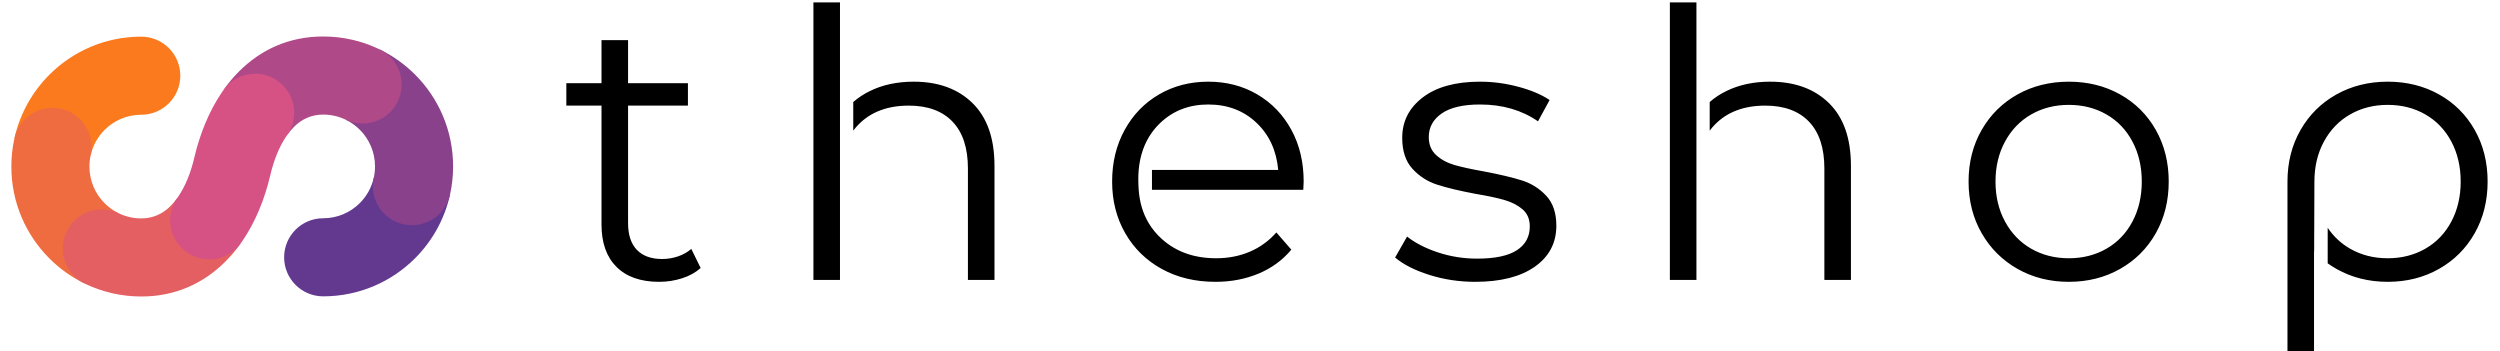
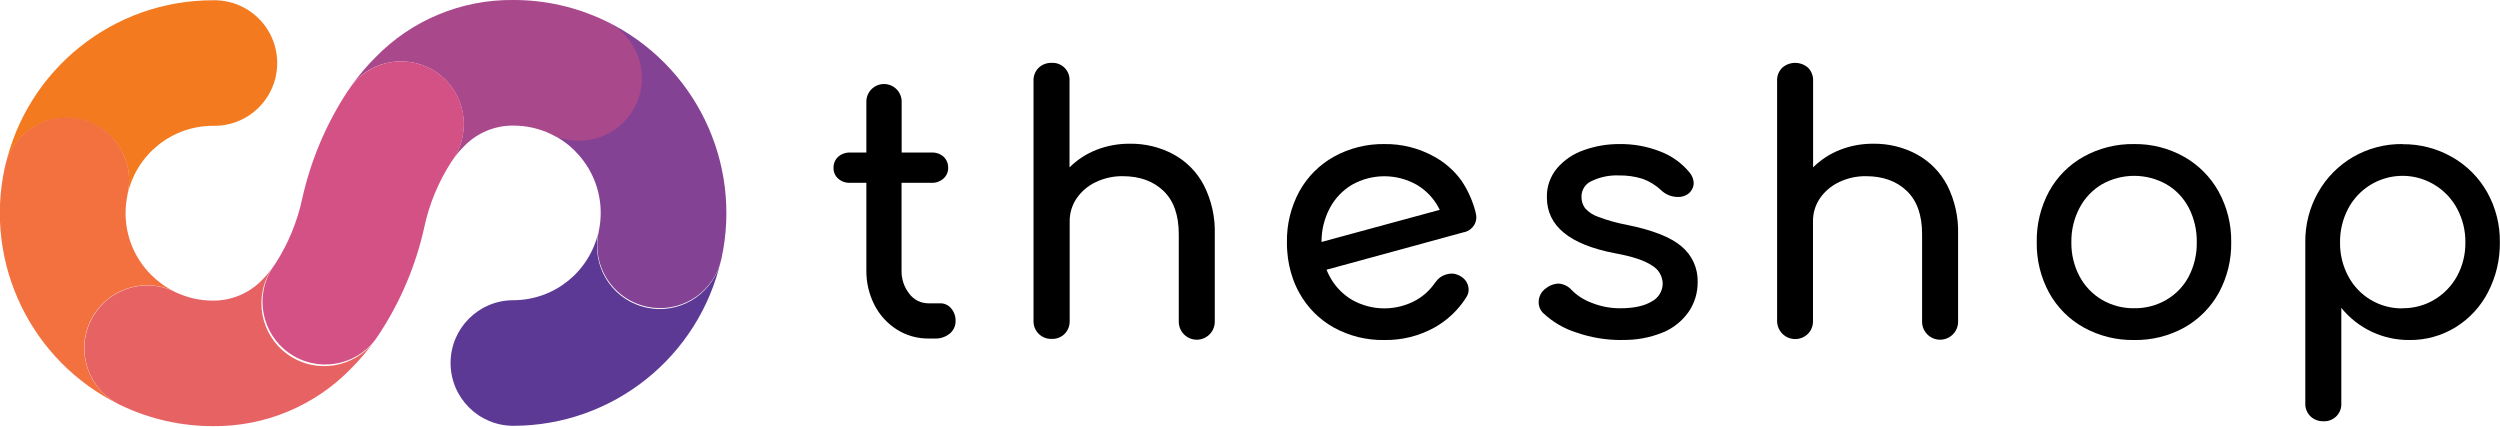
- <svg xmlns="http://www.w3.org/2000/svg" xml:space="preserve" width="8.417in" height="1.181in" version="1.1" style="shape-rendering:geometricPrecision; text-rendering:geometricPrecision; image-rendering:optimizeQuality; fill-rule:evenodd; clip-rule:evenodd" viewBox="0 0 8416.66 1180.55">
-   <defs>
-     <style type="text/css">
-    
-     .str3 {stroke:#633990;stroke-width:6.94;stroke-miterlimit:2.613}
-     .str4 {stroke:#89418C;stroke-width:6.94;stroke-miterlimit:2.613}
-     .str5 {stroke:#B04988;stroke-width:6.94;stroke-miterlimit:2.613}
-     .str6 {stroke:#D65184;stroke-width:6.94;stroke-miterlimit:2.613}
-     .str2 {stroke:#E35F62;stroke-width:6.94;stroke-miterlimit:2.613}
-     .str1 {stroke:#EF6C40;stroke-width:6.94;stroke-miterlimit:2.613}
-     .str0 {stroke:#FC7A1E;stroke-width:6.94;stroke-miterlimit:2.613}
-     .fil7 {fill:black}
-     .fil3 {fill:#633990}
-     .fil4 {fill:#89418C}
-     .fil5 {fill:#B04988}
-     .fil6 {fill:#D65184}
-     .fil2 {fill:#E35F62}
-     .fil1 {fill:#EF6C40}
-     .fil0 {fill:#FC7A1E}
-    
-   </style>
-   </defs>
-   <g id="Layer_x0020_1">
-     <g id="_2420909239168">
-       <path class="fil0 str0" d="M475.6 382.61c70.68,0 127.98,-57.3 127.98,-127.98 0,-70.68 -57.3,-127.98 -127.98,-127.98 -119.81,0 -228.3,48.57 -306.83,127.11 -57.08,57.08 -98.33,129.98 -116.61,211.55 13.1,-56.76 63.96,-99.07 124.7,-99.07 19.03,0 37.09,4.15 53.33,11.61 44.05,20.22 74.65,64.72 74.65,116.37 0,9.38 -1.01,18.52 -2.92,27.32 7.49,-33.48 24.41,-63.39 47.82,-86.81 32.2,-32.2 76.7,-52.12 125.86,-52.12z" />
-       <path class="fil1 str1" d="M349.74 686.45c-32.2,-32.2 -52.12,-76.7 -52.12,-125.86 0,-13.08 1.41,-25.83 4.08,-38.1 0,-0.02 0.01,-0.05 0.02,-0.07 0.06,-0.3 0.13,-0.59 0.2,-0.89 0,-0.02 0,-0.04 0.01,-0.06 1.9,-8.79 2.91,-17.91 2.91,-27.27 0,-51.65 -30.59,-96.15 -74.65,-116.37 -16.24,-7.45 -34.3,-11.61 -53.33,-11.61 -60.7,0 -111.53,42.26 -124.68,98.96 -0.01,0.04 -0.02,0.07 -0.02,0.11 -0.17,0.75 -0.33,1.5 -0.5,2.26 -6.55,29.97 -10,61.09 -10,93.03 0,119.81 48.57,228.3 127.11,306.83 33.89,33.9 73.37,62.21 116.93,83.45 -41.96,-21 -70.78,-64.39 -70.78,-114.51 0,-29.56 10.02,-56.77 26.85,-78.44 23.41,-30.15 60,-49.54 101.13,-49.54 19.48,0 37.94,4.35 54.46,12.13 -17.74,-8.69 -33.81,-20.24 -47.63,-34.06z" />
-       <path class="fil2 str2" d="M576.14 696.24c-26.1,26.1 -59.48,42.33 -100.54,42.33 -27.28,0 -53.13,-6.13 -76.24,-17.1 -0.67,-0.32 -1.33,-0.64 -2,-0.96 -16.52,-7.78 -34.98,-12.13 -54.46,-12.13 -41.13,0 -77.72,19.4 -101.13,49.54 -16.83,21.67 -26.85,48.88 -26.85,78.44 0,50.14 28.84,93.55 70.83,114.54 1.09,0.53 2.19,1.06 3.28,1.58 0.03,0.02 0.06,0.02 0.08,0.04 56.5,26.94 119.74,42.02 186.49,42.02 115.8,0 209.15,-44.96 281.51,-117.31 17.72,-17.72 34.01,-37.07 48.87,-57.75 -23.41,30.29 -60.09,49.8 -101.33,49.8 -36.41,0 -69.28,-15.21 -92.58,-39.62 -21.93,-22.97 -35.4,-54.09 -35.4,-88.36 0,-25.86 7.67,-49.94 20.87,-70.07 -6.68,9.06 -13.81,17.44 -21.4,25.02z" />
-       <path class="fil3 str3" d="M1088.02 738.06c-70.68,0 -127.98,57.3 -127.98,127.98 0,70.68 57.3,127.98 127.98,127.98 119.81,0 228.3,-48.57 306.83,-127.11 57.07,-57.07 98.33,-129.97 116.61,-211.54 -13.11,56.76 -63.96,99.07 -124.7,99.07 -19.03,0 -37.09,-4.16 -53.33,-11.61 -44.06,-20.22 -74.65,-64.72 -74.65,-116.37 0,-9.38 1.01,-18.52 2.93,-27.32 -7.49,33.48 -24.41,63.4 -47.82,86.81 -32.2,32.2 -76.7,52.12 -125.86,52.12z" />
-       <path class="fil4 str4" d="M1213.89 434.22c32.2,32.2 52.12,76.7 52.12,125.86 0,13.07 -1.41,25.83 -4.08,38.1 -0.01,0.02 -0.01,0.04 -0.02,0.07 -0.07,0.3 -0.13,0.59 -0.2,0.88 -0,0.02 -0.01,0.04 -0.01,0.06 -1.91,8.78 -2.91,17.91 -2.91,27.26 0,51.65 30.59,96.15 74.65,116.37 16.24,7.45 34.3,11.61 53.33,11.61 60.7,0 111.53,-42.26 124.67,-98.96 0.01,-0.04 0.02,-0.07 0.02,-0.11 0.17,-0.75 0.34,-1.5 0.5,-2.26 6.55,-29.97 10,-61.1 10,-93.03 0,-119.82 -48.57,-228.3 -127.11,-306.83 -33.9,-33.9 -73.37,-62.21 -116.93,-83.45 41.96,21 70.78,64.39 70.78,114.52 0,29.56 -10.02,56.77 -26.85,78.44 -23.41,30.14 -60.01,49.54 -101.13,49.54 -19.48,0 -37.94,-4.35 -54.46,-12.13 17.74,8.69 33.81,20.24 47.63,34.06z" />
-       <path class="fil5 str5" d="M1088.02 382.1c27.28,0 53.13,6.13 76.24,17.09 0.67,0.32 1.33,0.64 2,0.96 16.52,7.78 34.98,12.13 54.46,12.13 41.13,0 77.72,-19.4 101.13,-49.54 16.83,-21.67 26.85,-48.88 26.85,-78.44 0,-50.12 -28.81,-93.52 -70.78,-114.52 -1.12,-0.55 -2.24,-1.09 -3.37,-1.62 -56.51,-26.95 -119.76,-42.04 -186.54,-42.04 -115.81,0 -209.04,44.83 -281.29,117.08 -17.43,17.43 -33.45,36.43 -48.1,56.72 23.44,-29.57 59.68,-48.54 100.34,-48.54 36.4,0 69.24,15.19 92.55,39.58 21.95,22.98 35.43,54.11 35.43,88.4 0,26.32 -7.95,50.79 -21.57,71.13 6.94,-9.57 14.38,-18.38 22.32,-26.32 25.98,-25.97 59.26,-42.09 100.32,-42.09z" />
-       <path class="fil6 str6" d="M597.54 671.22c-13.19,20.13 -20.87,44.2 -20.87,70.07 0,34.27 13.47,65.39 35.4,88.36 23.3,24.41 56.17,39.62 92.58,39.62 41.24,0 77.93,-19.51 101.33,-49.8 2.29,-3.19 4.56,-6.41 6.78,-9.66 44.15,-64.48 75.12,-140.92 93.78,-220.73 11.78,-50.36 30.06,-96.88 55.16,-133.35 1.21,-1.76 2.44,-3.5 3.68,-5.21 13.62,-20.34 21.57,-44.81 21.57,-71.13 0,-34.29 -13.48,-65.42 -35.43,-88.4 -23.3,-24.39 -56.15,-39.58 -92.55,-39.58 -40.67,0 -76.9,18.97 -100.34,48.54 -3,4.15 -5.94,8.36 -8.82,12.62 -43.32,63.95 -73.75,139.54 -92.22,218.53 -11.66,49.88 -29.79,96.07 -54.64,132.5 -1.77,2.59 -3.57,5.14 -5.41,7.63z" />
-       <path class="fil7" d="M3878.28 638.78l509.46 0 1.26 -27.71c0,-65.49 -13.85,-123.63 -41.57,-174.44 -27.71,-50.8 -65.91,-90.47 -114.61,-119.02 -48.7,-28.55 -103.7,-42.82 -164.99,-42.82 -61.3,0 -116.5,14.28 -165.62,42.82 -49.12,28.55 -87.74,68.43 -115.87,119.65 -28.13,51.21 -42.19,109.15 -42.19,173.8 0,64.65 14.69,122.59 44.09,173.81 29.39,51.22 70.32,91.31 122.8,120.28 52.48,28.97 112.72,43.45 180.74,43.45 52.9,0 101.39,-9.24 145.47,-27.71 44.08,-18.47 80.82,-45.34 110.2,-80.61l-50.38 -57.93c-25.19,28.55 -55,50.17 -89.43,64.86 -34.43,14.69 -72.21,22.04 -113.35,22.04 -73.05,0 -133.5,-21.2 -181.37,-63.6 -18.41,-16.31 -33.65,-34.57 -45.72,-54.8 -19.32,-32.35 -30.52,-69.72 -33.63,-112.09 -1.54,-24.31 -1.83,-46.3 0,-66.75 4.41,-49.09 19.31,-91.22 44.71,-126.4 8.49,-11.75 18.14,-22.73 28.97,-32.93 43.24,-40.72 96.77,-61.08 160.58,-61.08 64.65,0 118.6,20.36 161.84,61.08 43.24,40.73 67.8,93.83 73.68,159.33l-425.08 0 0 66.75zm-1139.76 -631l0 934.53 89.42 0 0 -309.08 0 -38.54 0 -199 0 -101.68 0 -286.24 -89.42 0zm151.76 411.22c41.56,-42.41 98.03,-63.61 169.4,-63.61 63.81,0 112.93,18.05 147.35,54.16 34.43,36.1 51.64,88.58 51.64,157.44l0 375.32 89.43 0 0 -384.14c0,-92.36 -24.56,-162.69 -73.69,-210.96 -49.12,-48.28 -115.24,-72.42 -198.37,-72.42 -55.42,0 -104.54,10.49 -147.36,31.49 -20.88,10.23 -39.56,22.56 -56.05,36.99l0 96.35c5.39,-7.25 11.27,-14.13 17.63,-20.62zm-865.2 -63.61l0 400.52c0,61.29 16.8,108.74 50.38,142.32 33.59,33.58 81.45,50.38 143.58,50.38 26.87,0 52.69,-3.99 77.46,-11.96 24.77,-7.98 45.55,-19.52 62.34,-34.64l-31.49 -64.24c-12.59,10.92 -27.5,19.31 -44.71,25.19 -17.21,5.88 -35.06,8.81 -53.53,8.81 -36.94,0 -65.28,-10.29 -85.02,-30.85 -19.73,-20.57 -29.6,-50.59 -29.6,-90.06l0 -395.48 201.52 0 0 -75.57 -201.52 0 0 -144.84 -89.42 0 0 144.84 -118.39 0 0 75.57 118.39 0zm3596.81 -347.61l0 934.53 89.42 0 0 -342.74 0 -4.87 0 -199 0 -135.34 0 -252.58 -89.42 0zm151.76 411.22c41.56,-42.41 98.03,-63.61 169.4,-63.61 63.81,0 112.93,18.05 147.35,54.16 34.43,36.1 51.64,88.58 51.64,157.44l0 375.32 89.43 0 0 -384.14c0,-92.36 -24.56,-162.69 -73.69,-210.96 -49.12,-48.28 -115.24,-72.42 -198.37,-72.42 -55.42,0 -104.54,10.49 -147.36,31.49 -20.88,10.23 -39.56,22.56 -56.05,36.99l0 96.35c5.39,-7.25 11.27,-14.13 17.63,-20.62zm1927.5 192.07l0 575.58 89.42 0 0 -236.37 0 -104.04c0.13,0.14 0.25,0.27 0.38,0.41l0.88 -235.58c0,-50.38 10.7,-95.3 32.12,-134.76 21.41,-39.46 50.8,-69.9 88.16,-91.31 37.36,-21.41 79.56,-32.12 126.58,-32.12 47.02,0 89.21,10.7 126.58,32.12 37.36,21.41 66.54,51.85 87.53,91.31 20.99,39.46 31.49,84.39 31.49,134.76 0,50.38 -10.5,95.3 -31.49,134.76 -20.99,39.46 -50.17,69.9 -87.53,91.31 -37.37,21.41 -79.56,32.11 -126.58,32.11 -47.02,0 -89.22,-10.7 -126.58,-32.11 -30.51,-17.48 -55.7,-40.98 -75.57,-70.5l0 119.67c9.43,6.73 19.29,13.01 29.6,18.84 51.22,28.97 108.74,43.45 172.55,43.45 63.81,0 121.33,-14.48 172.55,-43.45 51.22,-28.97 91.31,-69.06 120.28,-120.28 28.96,-51.22 43.45,-109.16 43.45,-173.81 0,-64.65 -14.49,-122.59 -43.45,-173.8 -28.97,-51.22 -69.06,-91.11 -120.28,-119.65 -51.22,-28.55 -108.74,-42.82 -172.55,-42.82 -63.81,0 -121.33,14.28 -172.55,42.82 -51.22,28.55 -91.52,68.43 -120.91,119.65 -29.39,51.21 -44.08,109.15 -44.08,173.8zm-2635.26 62.35c24.35,7.14 44.5,17.63 60.45,31.49 15.96,13.85 23.93,32.96 23.93,57.3 0,34.43 -14.48,61.09 -43.45,79.98 -28.97,18.89 -73.68,28.34 -134.13,28.34 -45.34,0 -89,-6.93 -130.99,-20.78 -41.98,-13.85 -76.83,-31.7 -104.53,-53.53l-40.31 70.53c27.71,23.51 66.12,43.03 115.24,58.57 49.12,15.53 100.55,23.3 154.29,23.3 85.65,0 152.6,-17 200.88,-51.01 48.28,-34.01 72.42,-79.98 72.42,-137.92 0,-42.82 -11.33,-76.41 -34.01,-100.76 -22.67,-24.35 -49.96,-41.57 -81.86,-51.64 -31.91,-10.08 -74.31,-20.15 -127.21,-30.23 -42.82,-7.55 -76.41,-14.9 -100.76,-22.04 -24.35,-7.13 -44.71,-18.26 -61.08,-33.37 -16.37,-15.11 -24.56,-35.26 -24.56,-60.46 0,-32.75 14.48,-59.2 43.45,-79.35 28.97,-20.15 72,-30.22 129.09,-30.22 75.57,0 140.64,18.89 195.22,56.67l39.04 -71.79c-27.71,-18.47 -62.98,-33.37 -105.8,-44.71 -42.82,-11.33 -85.64,-17 -128.46,-17 -82.28,0 -146.52,17.63 -192.7,52.9 -46.18,35.27 -69.27,80.61 -69.27,136.02 0,44.5 11.54,79.35 34.63,104.54 23.09,25.19 51.01,43.04 83.76,53.53 32.75,10.49 75.99,20.78 129.73,30.86 40.31,6.71 72.63,13.64 96.98,20.78zm1561.62 -62.35c0,64.65 14.69,122.59 44.09,173.81 29.39,51.22 69.69,91.31 120.91,120.28 51.22,28.97 108.73,43.45 172.55,43.45 63.81,0 121.33,-14.48 172.55,-43.45 51.22,-28.97 91.31,-69.06 120.28,-120.28 28.97,-51.22 43.46,-109.16 43.46,-173.81 0,-64.65 -14.49,-122.59 -43.46,-173.8 -28.96,-51.22 -69.06,-91.11 -120.28,-119.65 -51.22,-28.55 -108.74,-42.82 -172.55,-42.82 -63.81,0 -121.33,14.28 -172.55,42.82 -51.22,28.55 -91.52,68.43 -120.91,119.65 -29.39,51.21 -44.09,109.15 -44.09,173.8zm122.8 134.76c-21.41,-39.46 -32.12,-84.38 -32.12,-134.76 0,-50.38 10.7,-95.3 32.12,-134.76 21.41,-39.46 50.8,-69.9 88.16,-91.31 37.36,-21.41 79.56,-32.12 126.58,-32.12 47.02,0 89.21,10.7 126.58,32.12 37.36,21.41 66.54,51.85 87.53,91.31 20.99,39.46 31.49,84.39 31.49,134.76 0,50.38 -10.5,95.3 -31.49,134.76 -20.99,39.46 -50.17,69.9 -87.53,91.31 -37.37,21.41 -79.56,32.11 -126.58,32.11 -47.02,0 -89.22,-10.7 -126.58,-32.11 -37.37,-21.41 -66.75,-51.85 -88.16,-91.31z" />
-     </g>
-   </g>
+ <svg xmlns="http://www.w3.org/2000/svg" width="670.04" height="114.18" viewBox="0 0 670.04 114.18">
+   <path d="M643.92,82.61a16.25,16.25,0,0,0,8.56-2.31A16.71,16.71,0,0,0,658.54,74a18.43,18.43,0,0,0,2.22-9,18.68,18.68,0,0,0-2.22-9.09,16.54,16.54,0,0,0-6.06-6.38,16.47,16.47,0,0,0-23.13,6.38,18.88,18.88,0,0,0-2.18,9.09,18.62,18.62,0,0,0,2.18,9,16.22,16.22,0,0,0,14.57,8.65m0-44a26.18,26.18,0,0,1,13.29,3.45,24.91,24.91,0,0,1,9.42,9.47A26.67,26.67,0,0,1,670,64.92a28.3,28.3,0,0,1-3.17,13.39,24,24,0,0,1-8.71,9.41,23.11,23.11,0,0,1-12.35,3.41,23.25,23.25,0,0,1-18.26-8.61v25.55a4.57,4.57,0,0,1-4.83,4.83,4.77,4.77,0,0,1-3.45-1.33,4.62,4.62,0,0,1-1.37-3.5V64.92a26.39,26.39,0,0,1,3.45-13.39,25.42,25.42,0,0,1,9.37-9.47A25.7,25.7,0,0,1,643.92,38.61Z" />
+   <path d="M572,82.61a16.58,16.58,0,0,0,8.65-2.27,15.66,15.66,0,0,0,6-6.29,19.21,19.21,0,0,0,2.12-9.13,19.47,19.47,0,0,0-2.12-9.18,15.61,15.61,0,0,0-6-6.34,17.63,17.63,0,0,0-17.31,0,15.9,15.9,0,0,0-6,6.34,19.15,19.15,0,0,0-2.18,9.18,18.9,18.9,0,0,0,2.18,9.13,16,16,0,0,0,6,6.29A16.59,16.59,0,0,0,572,82.61m0,8.52a27.11,27.11,0,0,1-13.54-3.36,23.8,23.8,0,0,1-9.27-9.32,27.34,27.34,0,0,1-3.31-13.53,27.59,27.59,0,0,1,3.31-13.63A23.8,23.8,0,0,1,558.41,42,27.11,27.11,0,0,1,572,38.61,26.65,26.65,0,0,1,585.34,42a24.2,24.2,0,0,1,9.27,9.32A27.3,27.3,0,0,1,598,64.92a27.45,27.45,0,0,1-3.31,13.53,23.9,23.9,0,0,1-9.23,9.32A26.81,26.81,0,0,1,572,91.13Z" />
+   <path d="M502,38.52a24,24,0,0,1,11.73,2.84,20,20,0,0,1,8.14,8.28,27.29,27.29,0,0,1,2.93,13.1V86a4.83,4.83,0,1,1-9.65,0V62.74q0-7.66-4.12-11.59t-10.93-3.93a16.2,16.2,0,0,0-7.24,1.61,12.85,12.85,0,0,0-5.11,4.35,10.77,10.77,0,0,0-1.84,6.15V86a4.73,4.73,0,0,1-1.33,3.45A4.85,4.85,0,0,1,476.29,86V21.67a4.62,4.62,0,0,1,1.37-3.5,5.23,5.23,0,0,1,6.95,0,4.7,4.7,0,0,1,1.33,3.5V44.86a21.08,21.08,0,0,1,7.19-4.69,23.94,23.94,0,0,1,8.9-1.65" />
+   <path d="M434.63,91.13a36.28,36.28,0,0,1-12.11-2,23.24,23.24,0,0,1-8.9-5.2A4,4,0,0,1,412.39,81a4.43,4.43,0,0,1,1.9-3.7A5.75,5.75,0,0,1,417.6,76a5.1,5.1,0,0,1,3.6,1.7,14.47,14.47,0,0,0,5.39,3.46,20.24,20.24,0,0,0,7.66,1.46q5.4,0,8.38-1.79a5.44,5.44,0,0,0,3-4.83,5.7,5.7,0,0,0-2.93-4.87q-2.94-2-9.94-3.27-18.17-3.5-18.17-14.95a11.67,11.67,0,0,1,2.75-7.85,16.54,16.54,0,0,1,7.19-4.83A27.64,27.64,0,0,1,434,38.61a28.83,28.83,0,0,1,11,2,18.81,18.81,0,0,1,7.72,5.49,4.81,4.81,0,0,1,1.23,3,3.81,3.81,0,0,1-1.61,2.94,4.44,4.44,0,0,1-2.65.75A6.47,6.47,0,0,1,445.23,51a14.22,14.22,0,0,0-5-3.08,20.21,20.21,0,0,0-6.44-.9,15.26,15.26,0,0,0-7.14,1.47,4.52,4.52,0,0,0-2.79,4.12,5.2,5.2,0,0,0,.94,3.17,8.36,8.36,0,0,0,3.6,2.36,44.79,44.79,0,0,0,7.66,2.13q10.32,2.09,14.62,5.77A12,12,0,0,1,455,75.61a13.9,13.9,0,0,1-2.37,7.9,15.7,15.7,0,0,1-6.95,5.59,27.22,27.22,0,0,1-11,2" />
+   <path d="M302.78,38.52a24,24,0,0,1,11.73,2.84,19.94,19.94,0,0,1,8.14,8.28,27.17,27.17,0,0,1,2.93,13.1V86a4.83,4.83,0,1,1-9.65,0V62.74q0-7.66-4.11-11.59t-10.93-3.93a16.17,16.17,0,0,0-7.24,1.61,12.78,12.78,0,0,0-5.11,4.35,10.78,10.78,0,0,0-1.85,6.15V86a4.76,4.76,0,0,1-1.32,3.45,4.64,4.64,0,0,1-3.5,1.38A4.7,4.7,0,0,1,277,86V21.67a4.65,4.65,0,0,1,1.37-3.5,4.8,4.8,0,0,1,3.46-1.32,4.54,4.54,0,0,1,4.82,4.82V44.86a21.18,21.18,0,0,1,7.19-4.69,23.94,23.94,0,0,1,8.9-1.65" />
+   <path d="M252,81.29a3.73,3.73,0,0,1,2.89,1.32A4.93,4.93,0,0,1,256.11,86a4.28,4.28,0,0,1-1.56,3.41,6,6,0,0,1-4,1.32h-1.71a15.58,15.58,0,0,1-8.47-2.41,16.91,16.91,0,0,1-6-6.58,19.91,19.91,0,0,1-2.17-9.37V49h-4.35a4.54,4.54,0,0,1-3.22-1.14,3.68,3.68,0,0,1-1.23-2.83,3.9,3.9,0,0,1,1.23-3,4.54,4.54,0,0,1,3.22-1.14h4.35V27.25a4.73,4.73,0,1,1,9.46,0V40.88h8.05A4.53,4.53,0,0,1,252.89,42a3.9,3.9,0,0,1,1.23,3,3.68,3.68,0,0,1-1.23,2.83A4.53,4.53,0,0,1,249.68,49h-8.05V72.39a9.73,9.73,0,0,0,2.08,6.34,6.35,6.35,0,0,0,5.11,2.56Z" />
+   <path d="M395.51,57a27.19,27.19,0,0,0-3.74-8.48A21.93,21.93,0,0,0,384.43,42,26.65,26.65,0,0,0,371,38.61,27.11,27.11,0,0,0,357.5,42a23.8,23.8,0,0,0-9.27,9.32,27.59,27.59,0,0,0-3.31,13.63c0,.81,0,1.6.08,2.38a27.88,27.88,0,0,0,1.54,7.42,25.06,25.06,0,0,0,1.69,3.73,23.74,23.74,0,0,0,9.27,9.32A27.11,27.11,0,0,0,371,91.13a26.81,26.81,0,0,0,13.48-3.36,23.79,23.79,0,0,0,7.38-6.46c.2-.27.4-.54.59-.82s.19-.3.3-.45.29-.45.43-.69a3.66,3.66,0,0,0,.37-1,3.84,3.84,0,0,0-.11-1.87,4,4,0,0,0-1-1.69,5.18,5.18,0,0,0-1.71-1.12,4,4,0,0,0-1.54-.35,5.34,5.34,0,0,0-1.66.26,5,5,0,0,0-2.75,2l-.18.22a15.38,15.38,0,0,1-4.92,4.57,17.57,17.57,0,0,1-17.31,0,16,16,0,0,1-6-6.29,16.23,16.23,0,0,1-.84-1.79l30.92-8.44,1.29-.36,4.67-1.27.13,0a4.27,4.27,0,0,0,2.57-1.92,4,4,0,0,0,.4-3.2m-41.32,7.75a19.14,19.14,0,0,1,2.18-9,15.9,15.9,0,0,1,6-6.34,17.63,17.63,0,0,1,17.31,0,15.61,15.61,0,0,1,6,6.34l.19.39Z" fill-rule="evenodd" />
+   <path d="M57.06,33.72a16.83,16.83,0,1,0,0-33.65A57.08,57.08,0,0,0,1.38,44.6,16.83,16.83,0,0,1,34.6,48.4,17,17,0,0,1,34.22,52,23.43,23.43,0,0,1,57.06,33.72" fill="#f47a20" fill-rule="evenodd" />
+   <path d="M40.51,73.67a23.28,23.28,0,0,1-6.85-16.54,23.59,23.59,0,0,1,.53-5h0l0-.12h0a16.83,16.83,0,0,0-32.84-7.4v0c0,.1,0,.19-.07.29a57.12,57.12,0,0,0,30.78,63.55A16.83,16.83,0,0,1,46.77,78.15a23.4,23.4,0,0,1-6.26-4.48" fill="#f3703f" fill-rule="evenodd" />
+   <path d="M70.28,75a18.16,18.16,0,0,1-13.22,5.57,23.37,23.37,0,0,1-10-2.25l-.26-.13a16.83,16.83,0,0,0-14.67,30.3l.43.2h0a56.84,56.84,0,0,0,24.52,5.52,50.83,50.83,0,0,0,37-15.42,61.05,61.05,0,0,0,6.43-7.6A16.83,16.83,0,0,1,73.09,71.67,28.25,28.25,0,0,1,70.28,75" fill="#e76363" fill-rule="evenodd" />
+   <path d="M137.59,80.46a16.83,16.83,0,1,0,0,33.66,57.13,57.13,0,0,0,55.68-44.53A16.83,16.83,0,0,1,160,65.79a17,17,0,0,1,.38-3.6,23.38,23.38,0,0,1-22.83,18.27" fill="#5d3996" fill-rule="evenodd" />
+   <path d="M154.14,40.51A23.33,23.33,0,0,1,161,57.06a23.66,23.66,0,0,1-.54,5h0l0,.11h0a17,17,0,0,0-.38,3.59,16.83,16.83,0,0,0,33.22,3.81h0c0-.1.05-.2.07-.3A57.14,57.14,0,0,0,162.56,5.74,16.83,16.83,0,0,1,147.87,36a23.3,23.3,0,0,1,6.27,4.48" fill="#834294" fill-rule="evenodd" />
+   <path d="M137.59,33.66a23.35,23.35,0,0,1,10,2.24l.26.13A16.83,16.83,0,0,0,162.56,5.74l-.45-.21A56.7,56.7,0,0,0,137.59,0a50.79,50.79,0,0,0-37,15.4,61.31,61.31,0,0,0-6.33,7.45,16.83,16.83,0,0,1,27.19,19.8,27.62,27.62,0,0,1,2.94-3.46,18.14,18.14,0,0,1,13.19-5.53" fill="#a9488b" fill-rule="evenodd" />
+   <path d="M73.09,71.67A16.83,16.83,0,0,0,100.5,91.16c.3-.41.6-.84.89-1.27a86,86,0,0,0,12.33-29A52.14,52.14,0,0,1,121,43.34l.48-.69a16.83,16.83,0,0,0-27.19-19.8c-.39.55-.78,1.1-1.16,1.66A86.64,86.64,0,0,0,81,53.25,52.49,52.49,0,0,1,73.8,70.67c-.23.34-.47.67-.71,1" fill="#d45185" fill-rule="evenodd" />
</svg>
